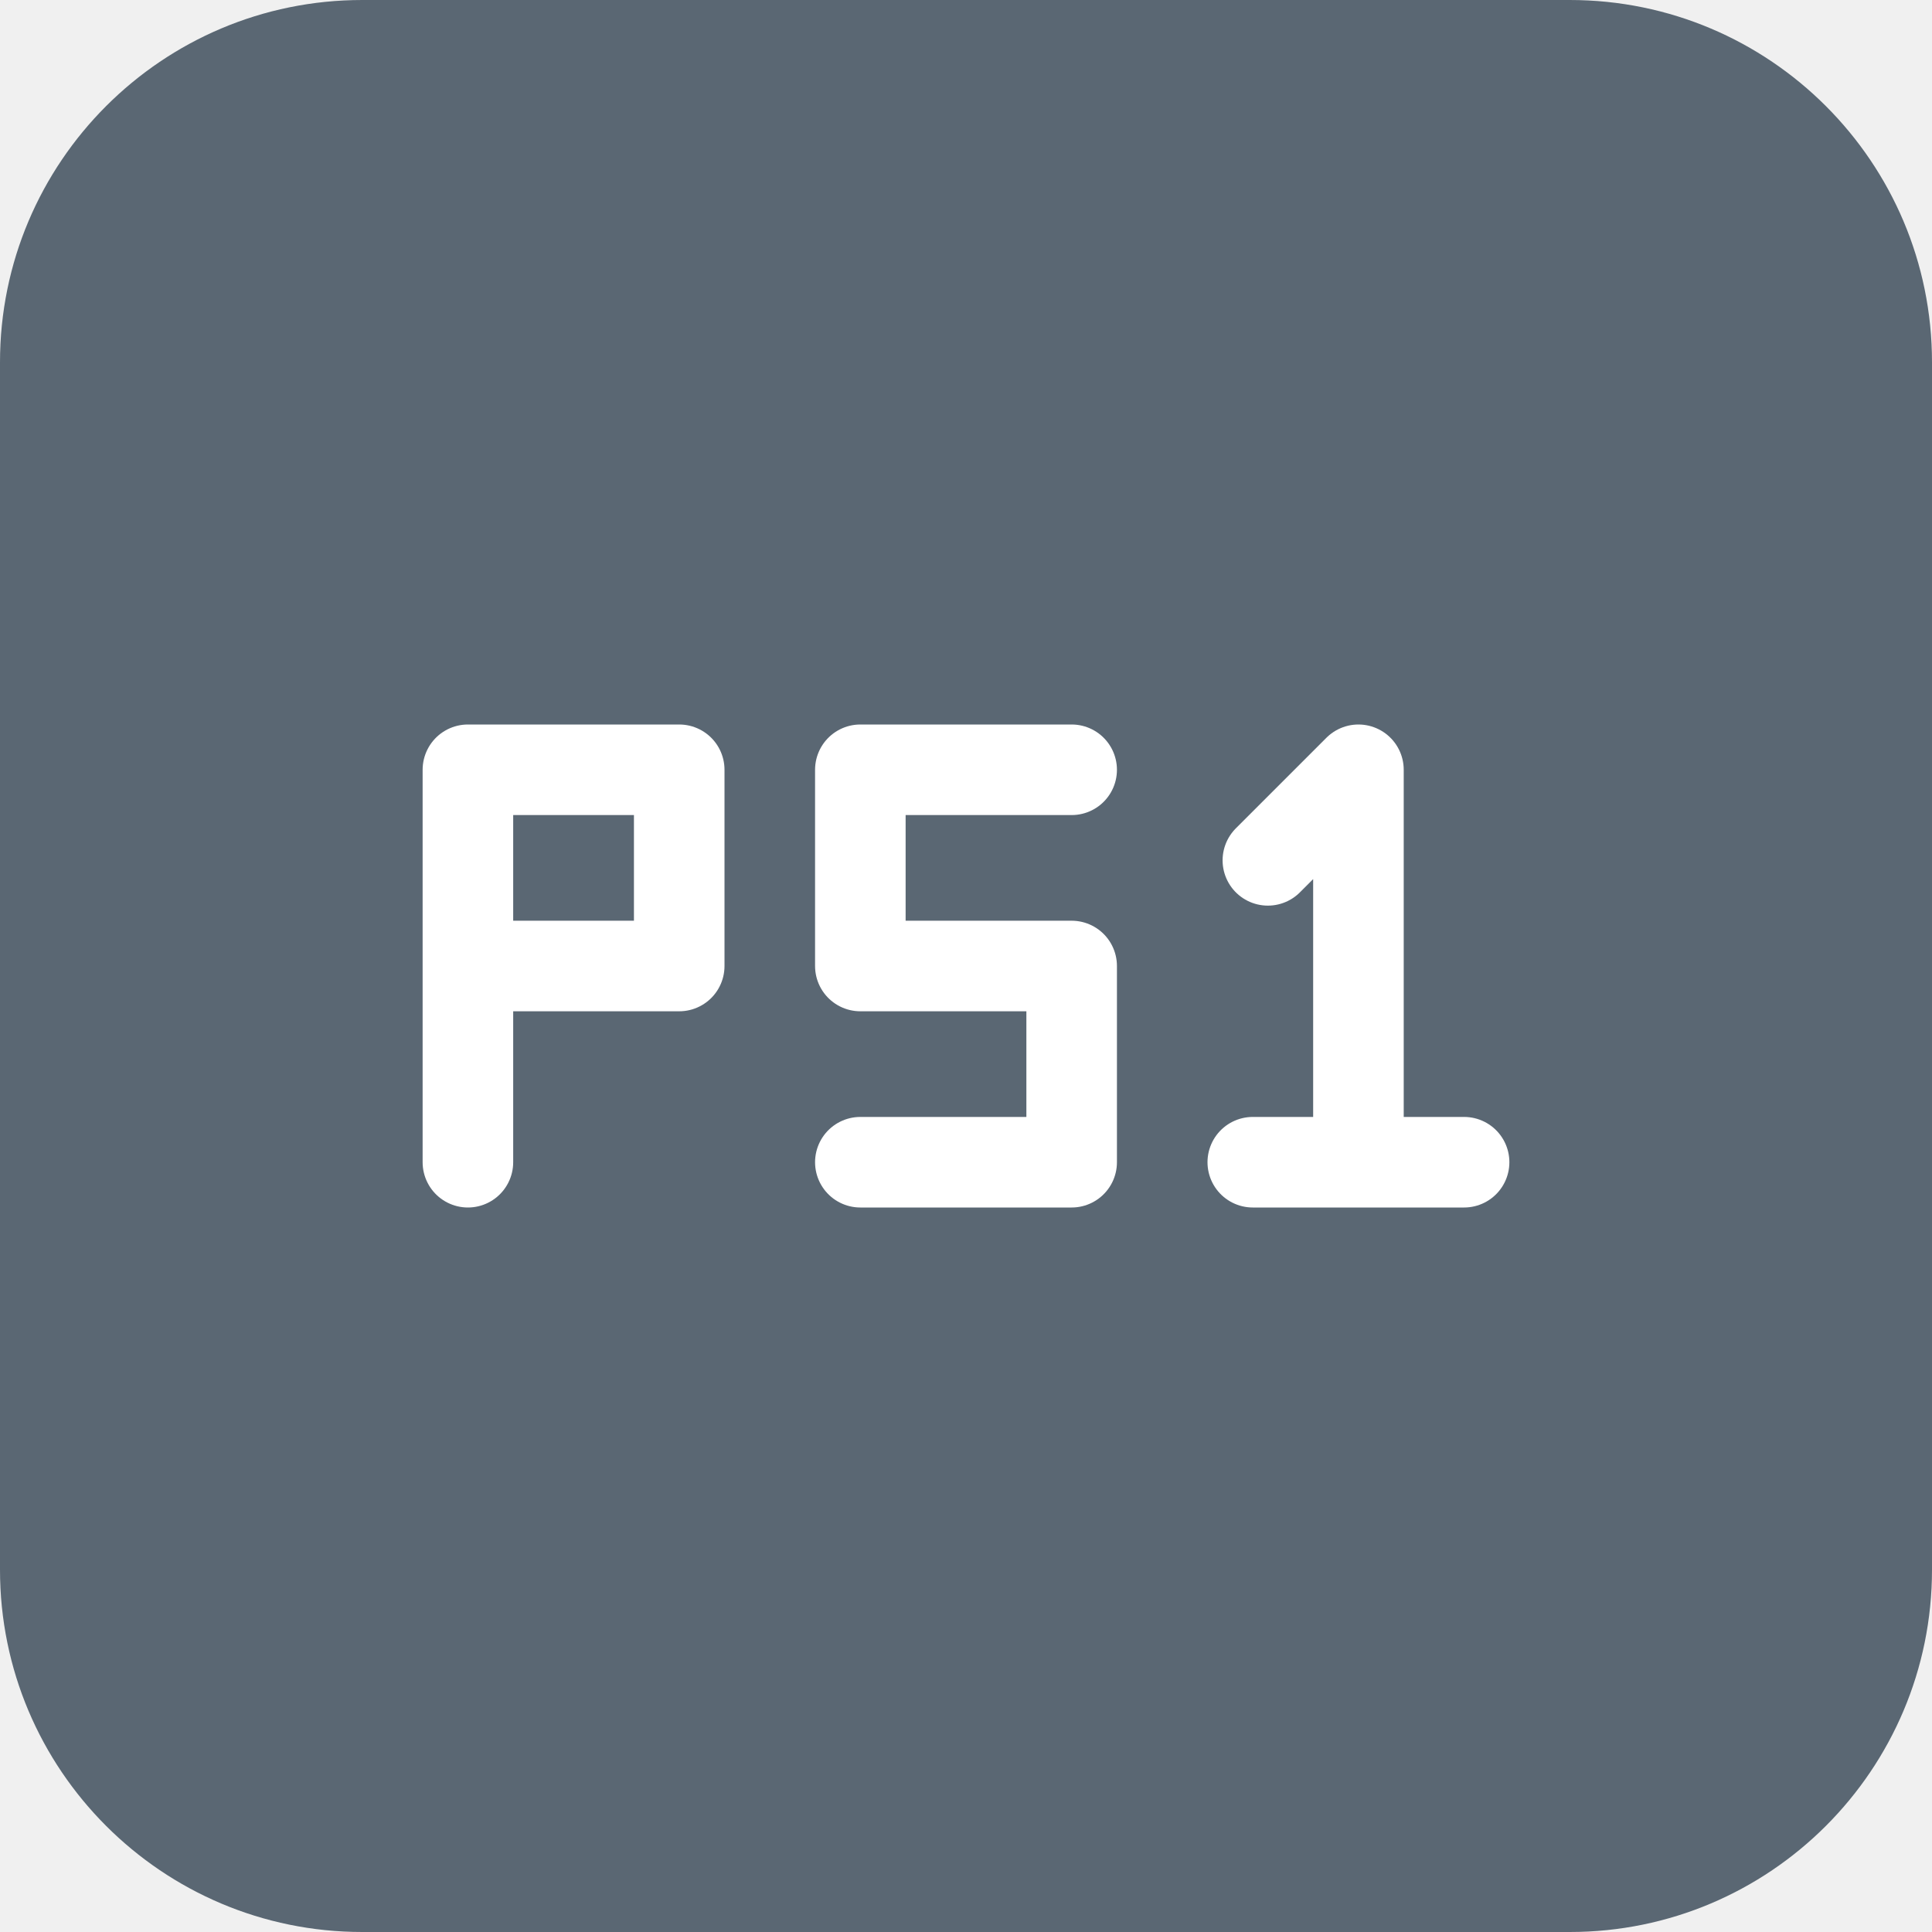
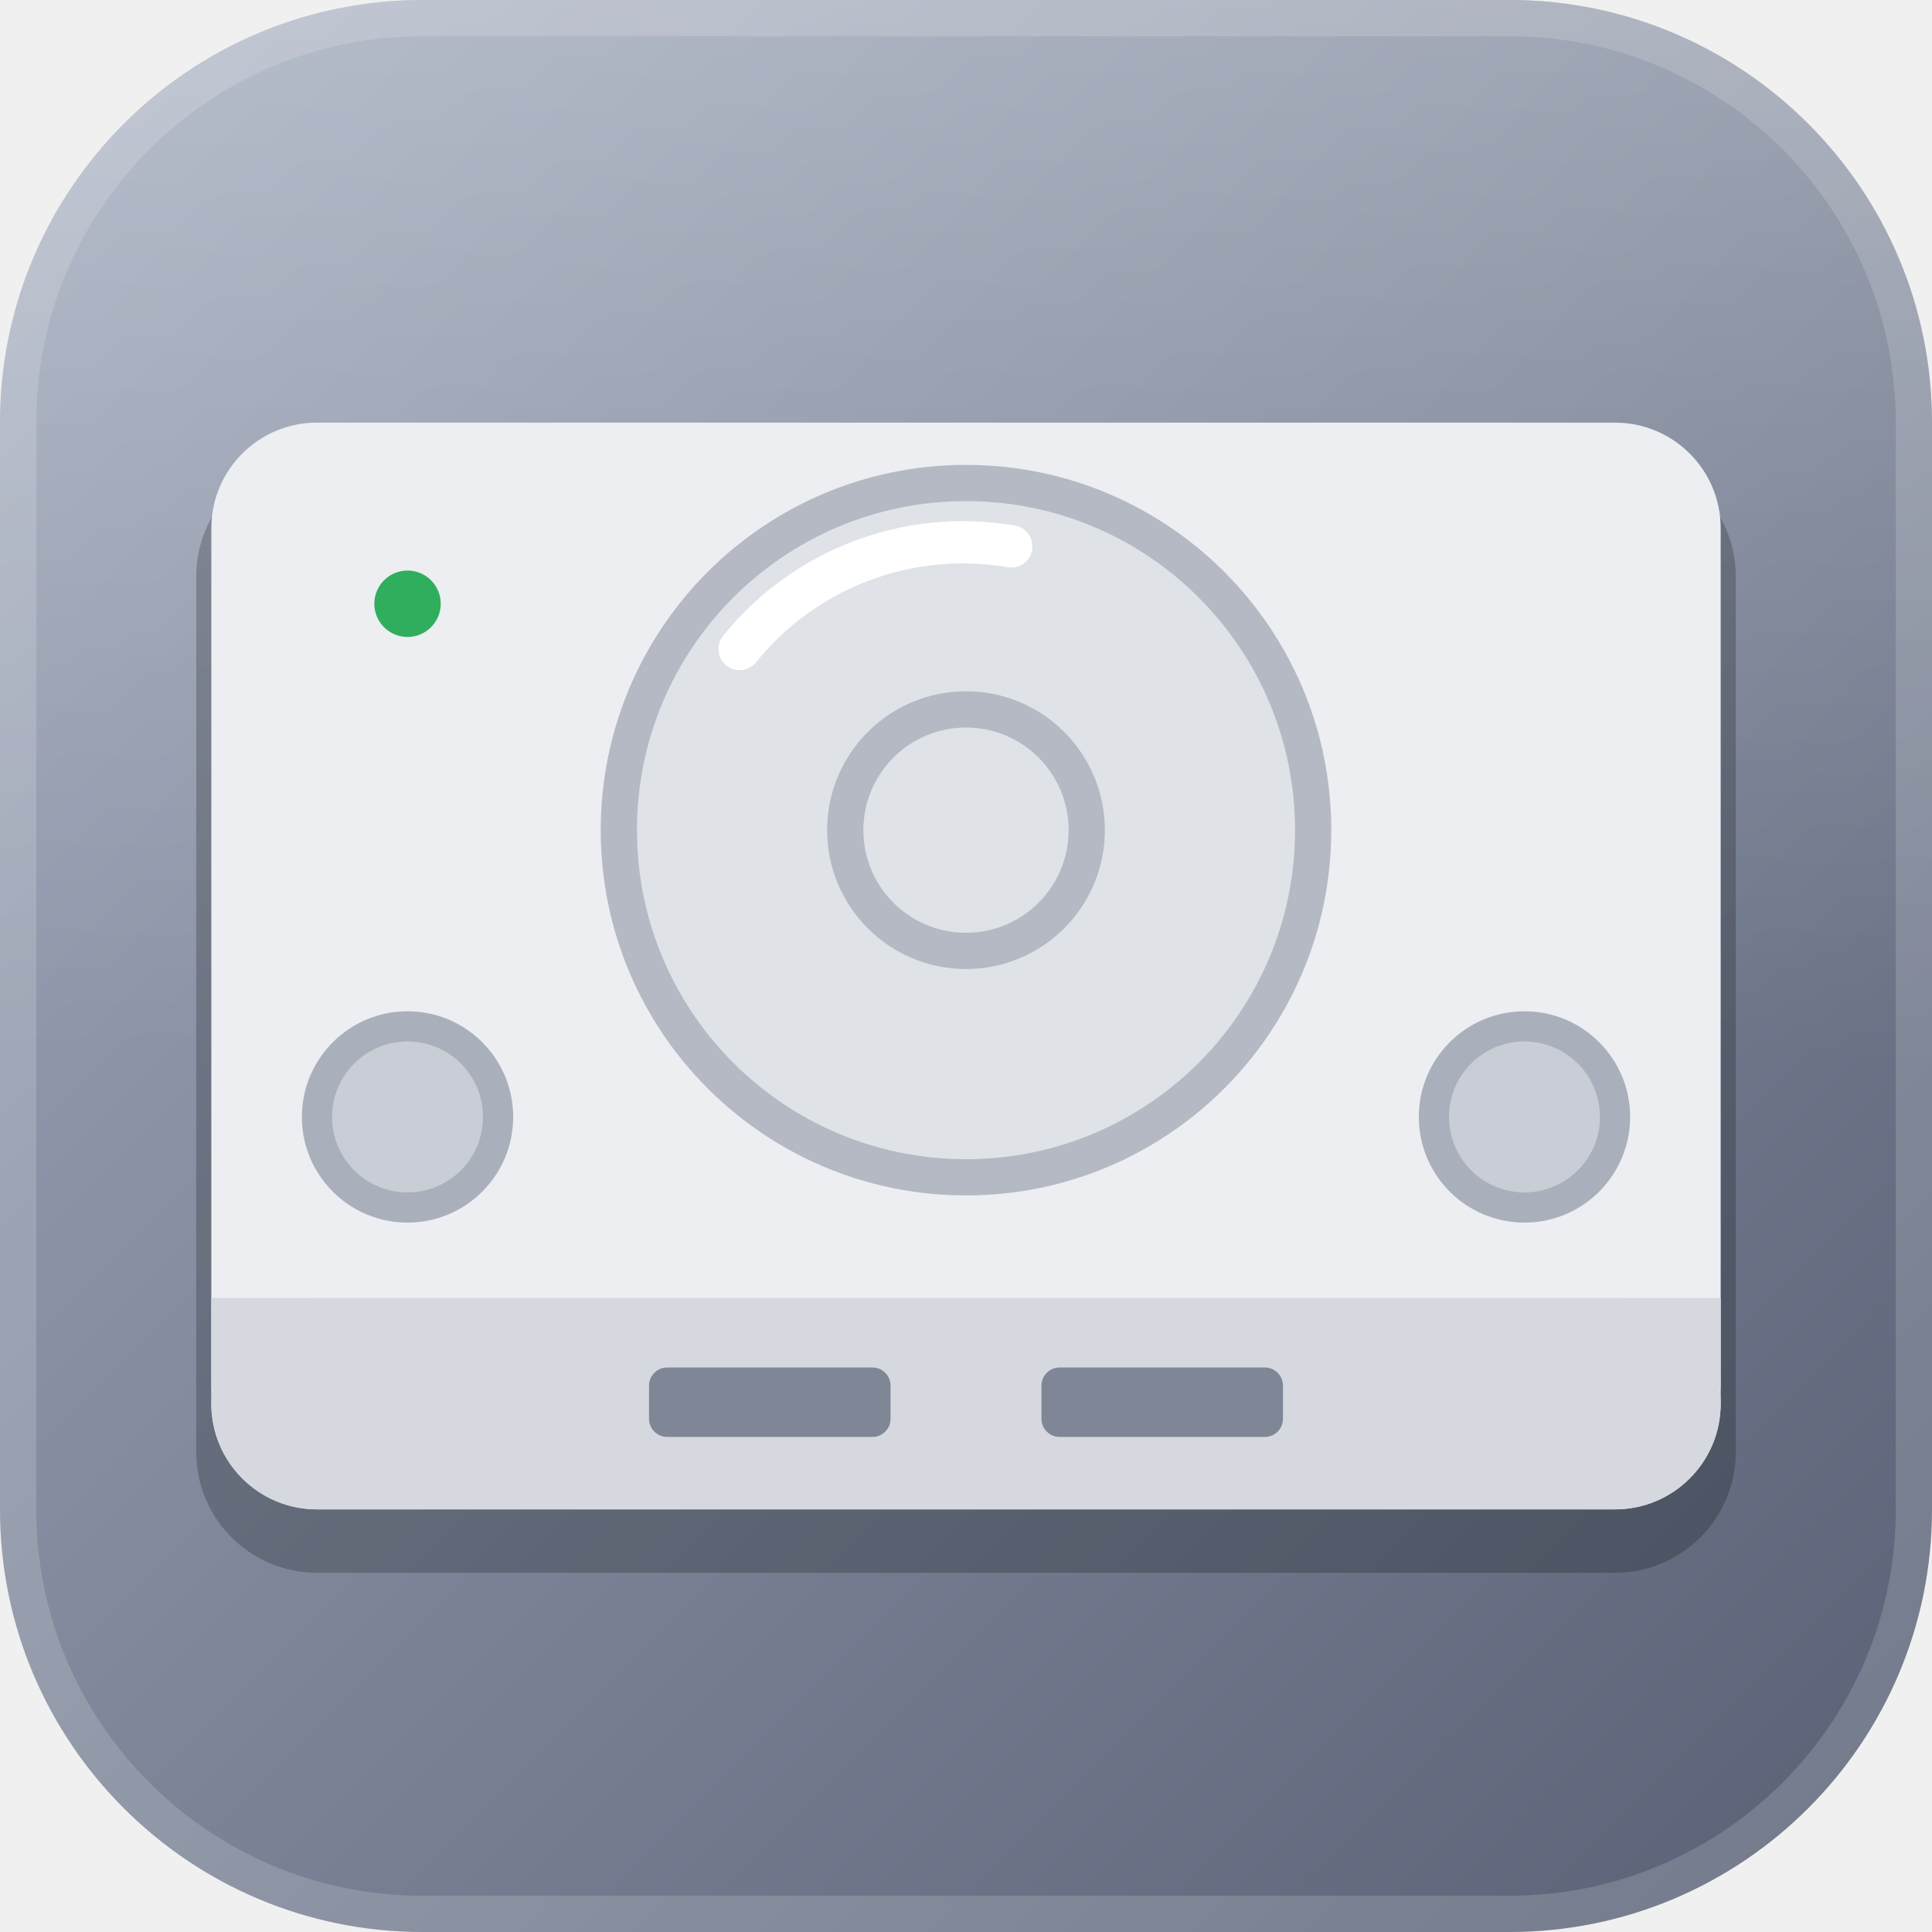
<svg xmlns="http://www.w3.org/2000/svg" viewBox="0 0 64 64" width="64" height="64">
-   <rect width="64" height="64" rx="12" fill="#5a6773" />
-   <g transform="translate(14 24)" fill="none" stroke="#fff" stroke-width="3" stroke-linecap="round" stroke-linejoin="round">
-     <path d="M1.5 14.5 V1.5 H8.5 V8 H1.5" />
-     <path transform="translate(13 0)" d="M8.5 1.5 H1.5 V8 H8.5 V14.5 H1.5" />
-     <path transform="translate(26 0)" d="M2 4.5 L5 1.5 V14.5 M1.5 14.5 H8.5" />
+   <defs>
+     <linearGradient id="g" x1="0" y1="0" x2="1" y2="1">
+       <stop offset="0" stop-color="#a3acbe" />
+       <stop offset="1" stop-color="#565f73" />
+     </linearGradient>
+     <linearGradient id="l" x1="0" y1="0" x2="0" y2="1">
+       <stop offset="0" stop-color="#fff" stop-opacity=".24" />
+       <stop offset=".55" stop-color="#fff" stop-opacity="0" />
+     </linearGradient>
+   </defs>
+   <rect width="64" height="64" rx="14" fill="url(#g)" />
+   <rect width="64" height="64" rx="14" fill="url(#l)" />
+   <path d="M14 .6h36A13.4 13.4 0 0 1 63.4 14v36A13.4 13.4 0 0 1 50 63.4H14A13.4 13.4 0 0 1 .6 50V14A13.4 13.4 0 0 1 14 .6z" fill="none" stroke="#fff" stroke-opacity=".16" stroke-width="1.2" />
+   <g transform="translate(0 1.6)" fill="#000" stroke="#000" opacity=".22">
+     <rect x="7" y="14" width="50" height="36" rx="3.5" />
  </g>
+   <rect x="7" y="14" width="50" height="36" rx="3.5" fill="#eceef1" />
+   <rect x="7" y="43" width="50" height="7" rx="3.5" fill="#d5d8de" />
+   <rect x="7" y="43" width="50" height="3" fill="#d5d8de" />
+   <circle cx="32" cy="27.5" r="11.5" fill="#dfe2e7" stroke="#b4b9c3" stroke-width="1.2" />
+   <circle cx="32" cy="27.5" r="4" fill="none" stroke="#b4b9c3" stroke-width="1.2" />
+   <path d="M24.5 21.500a9.5 9.5 0 0 1 9-3.4" fill="none" stroke="#fff" stroke-width="1.4" stroke-linecap="round" />
+   <circle cx="13.5" cy="37" r="3" fill="#c9cdd5" stroke="#aab0bb" stroke-width="1" />
+   <circle cx="50.5" cy="37" r="3" fill="#c9cdd5" stroke="#aab0bb" stroke-width="1" />
+   <circle cx="13.5" cy="20" r="1.1" fill="#2fae5e" />
+   <rect x="21.5" y="45.3" width="8" height="2.3" rx=".6" fill="#7f8796" />
+   <rect x="34.5" y="45.3" width="8" height="2.3" rx=".6" fill="#7f8796" />
</svg>
